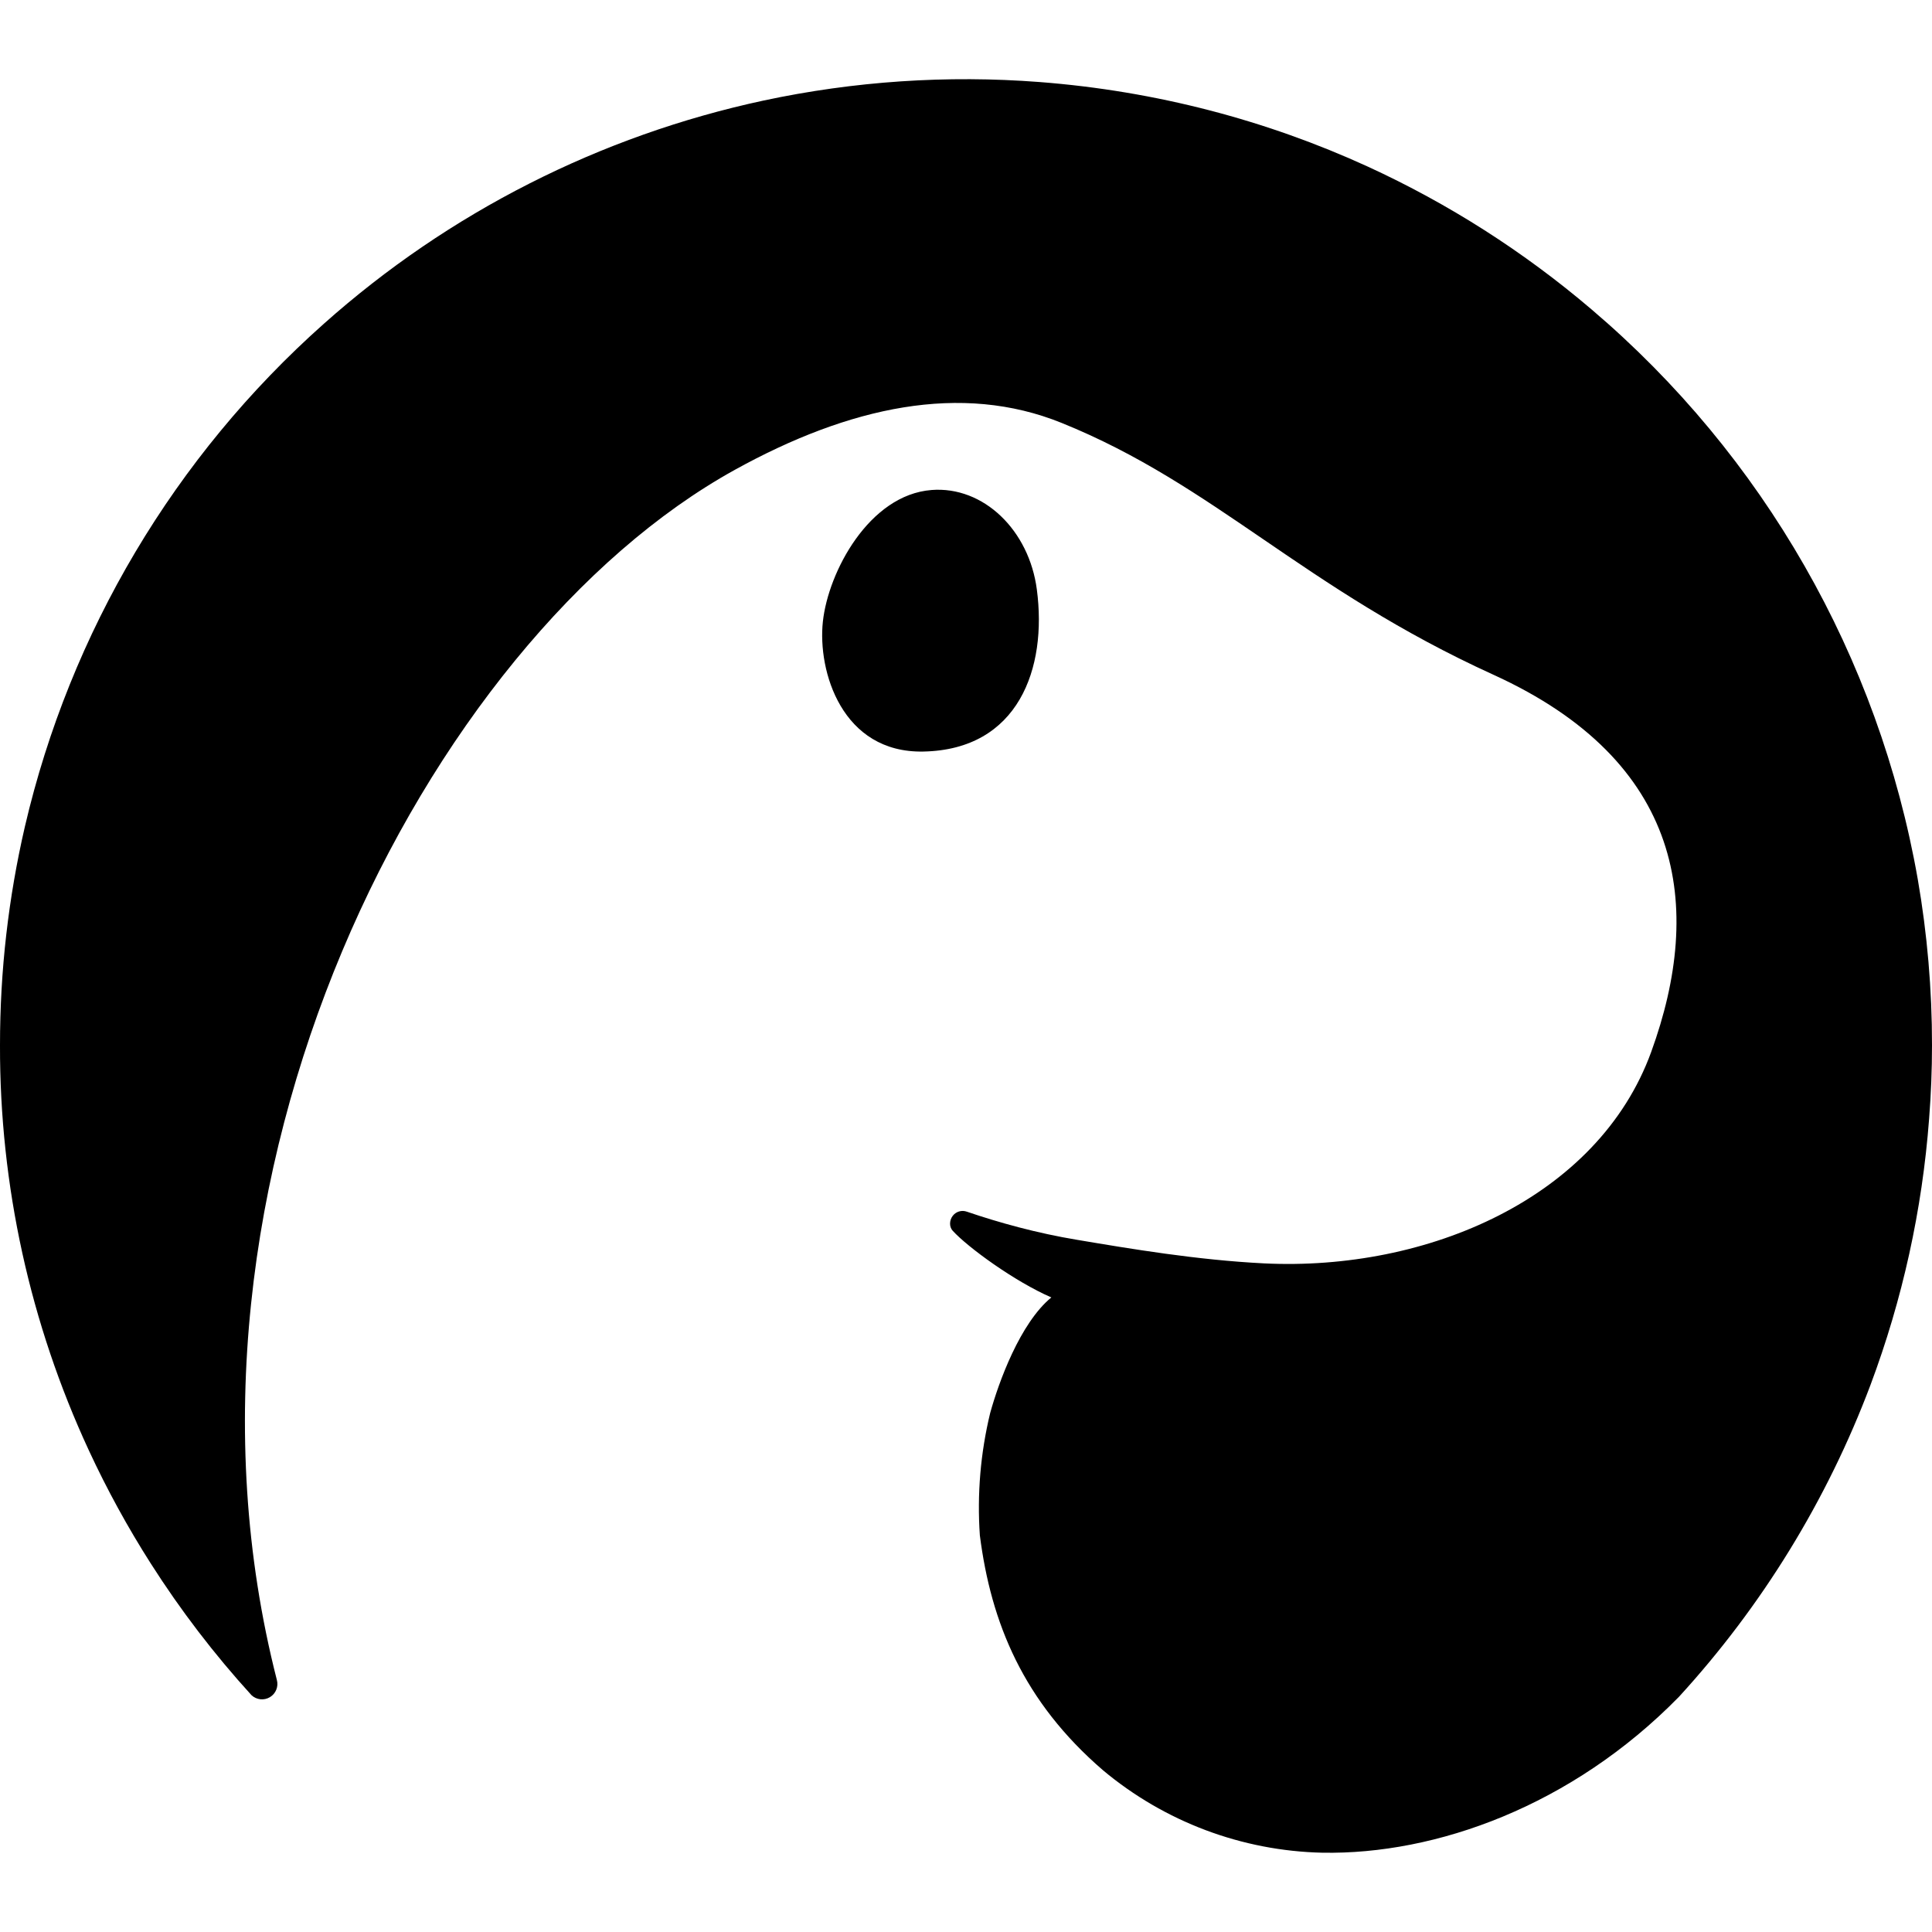
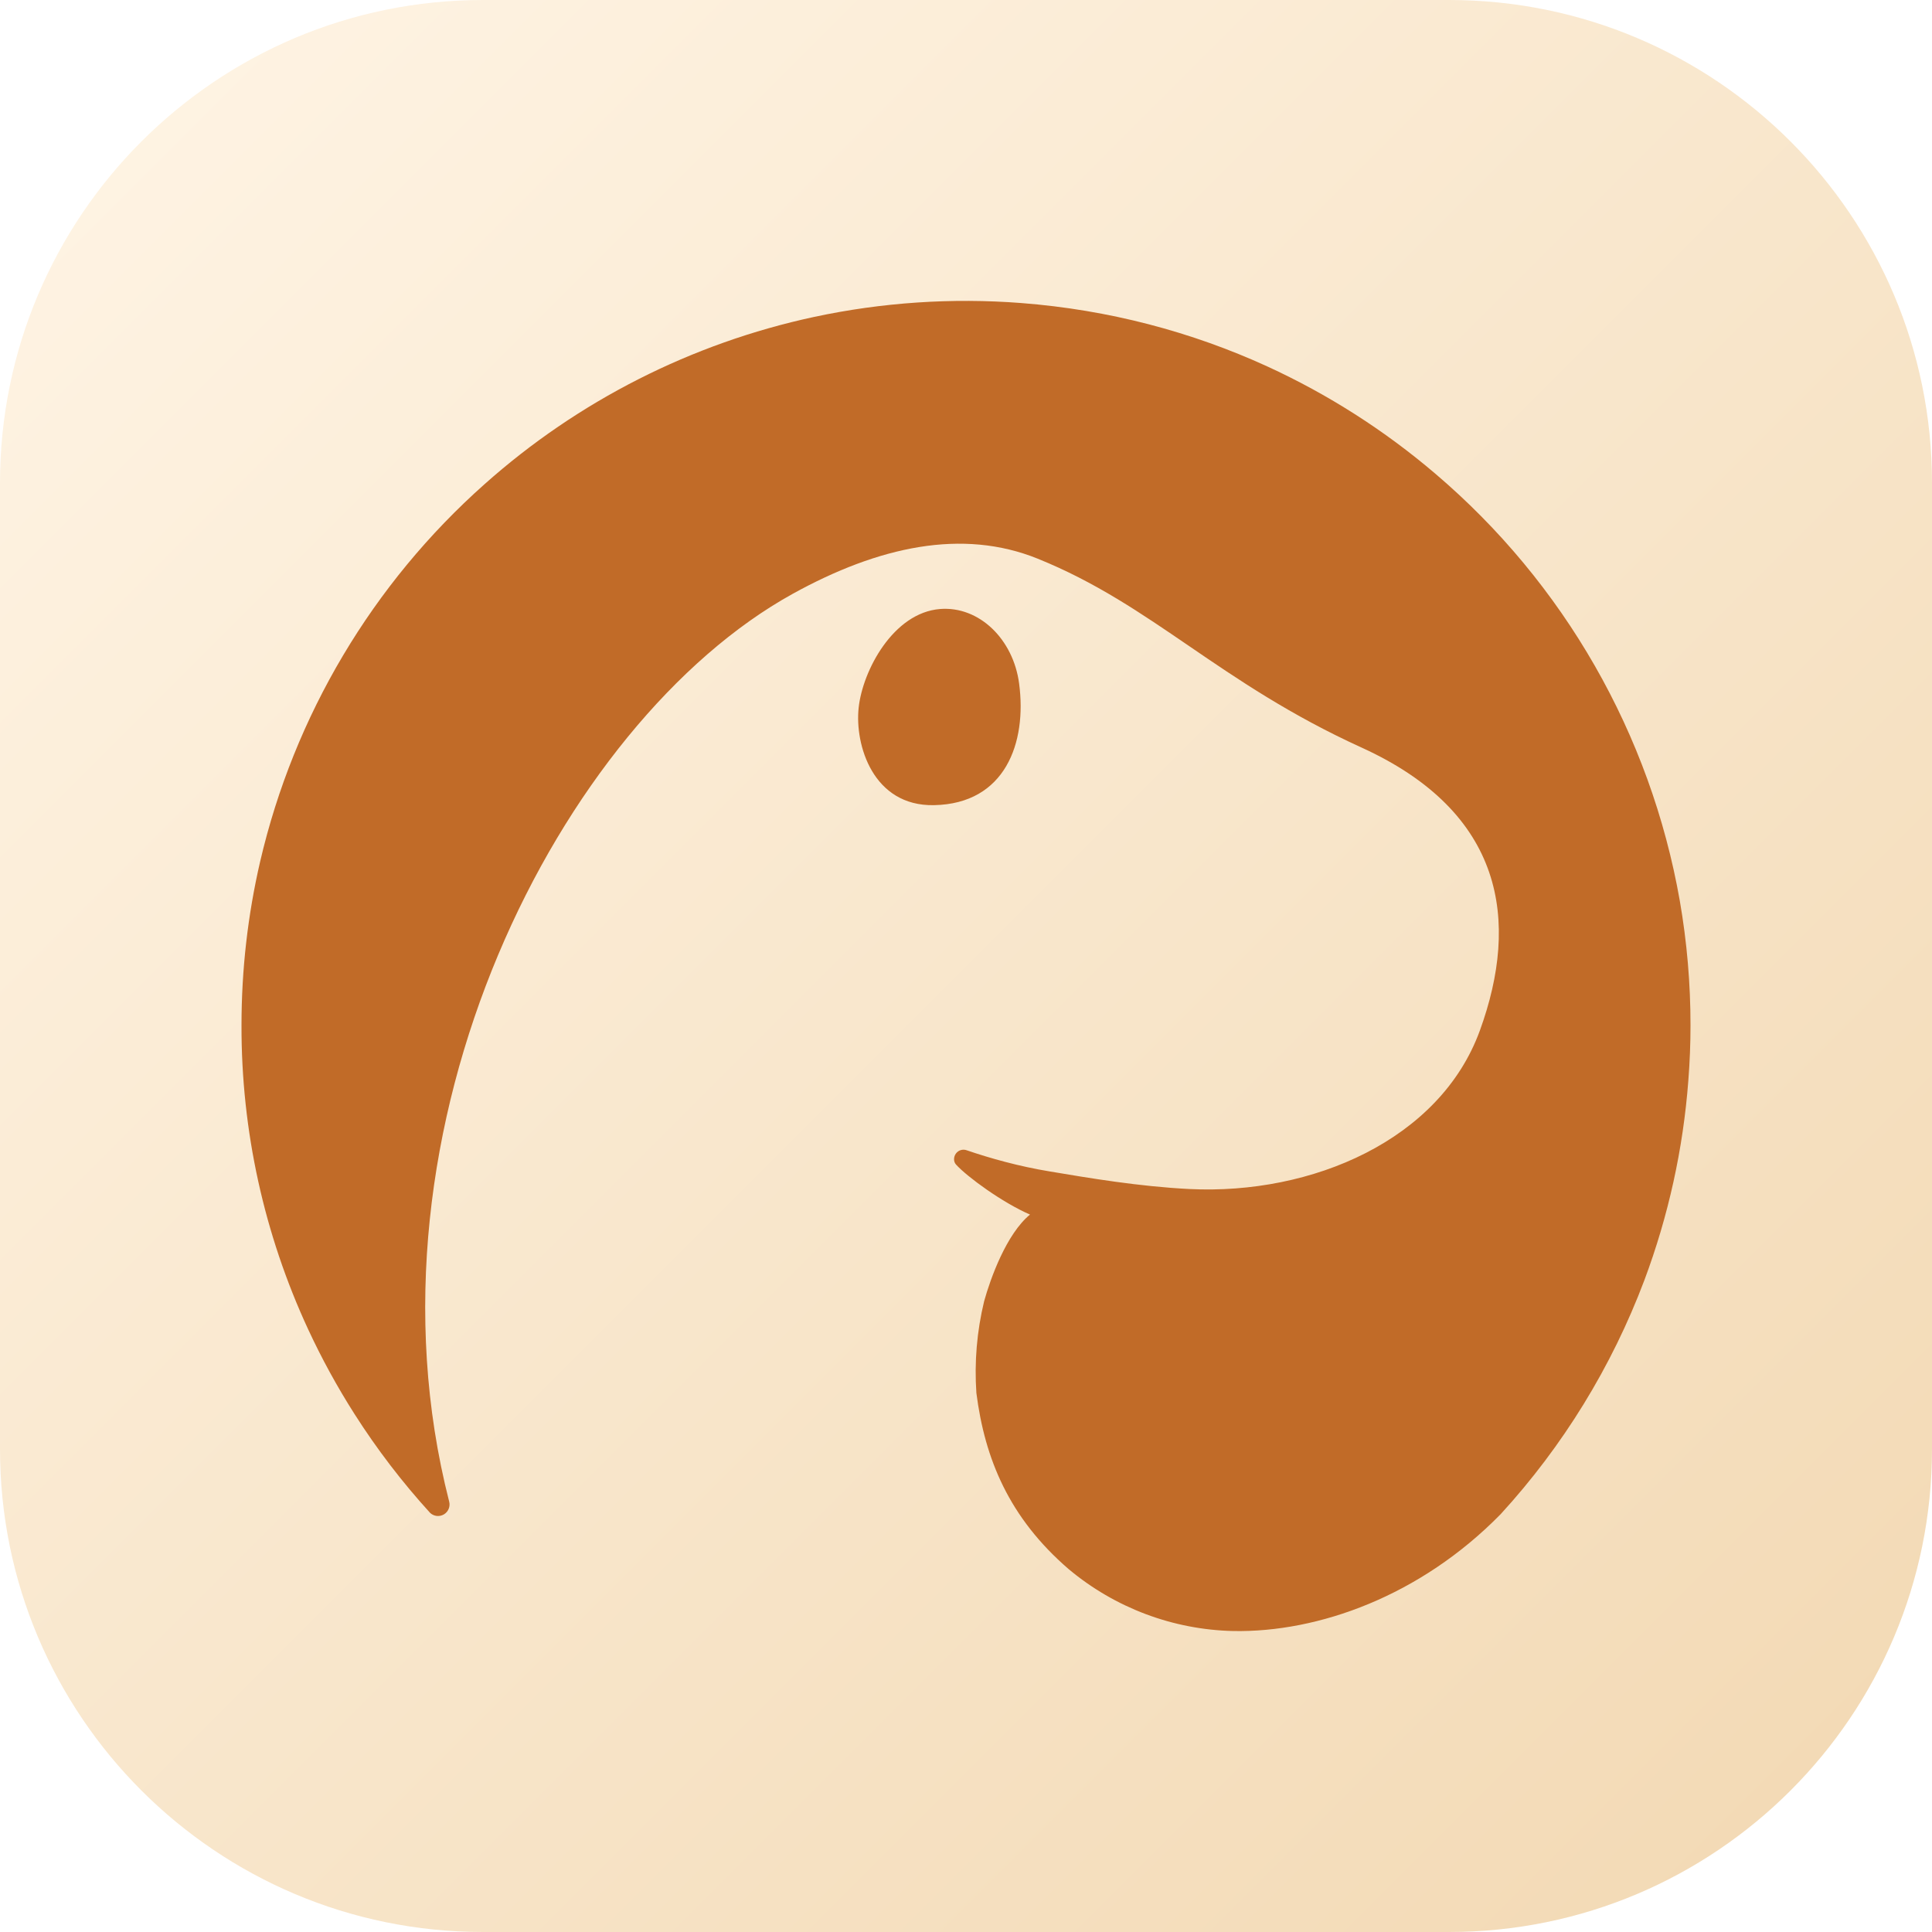
- <svg xmlns="http://www.w3.org/2000/svg" role="img" viewBox="0 0 24 24">
-   <path d="M1.105 18.02A11.9 11.9 0 0 1 0 12.985q0-.698.078-1.376a12 12 0 0 1 .231-1.34A12 12 0 0 1 4.025 4.02a12 12 0 0 1 5.46-2.771 12 12 0 0 1 3.428-.23c1.452.112 2.825.477 4.077 1.05a12 12 0 0 1 2.78 1.774 12.02 12.02 0 0 1 4.053 7.078A12 12 0 0 1 24 12.985q0 .454-.036.914a12 12 0 0 1-.728 3.305 12 12 0 0 1-2.38 3.875c-1.33 1.357-3.02 1.962-4.43 1.936a4.4 4.4 0 0 1-2.724-1.024c-.99-.853-1.391-1.83-1.53-2.919a5 5 0 0 1 .128-1.518c.105-.38.37-1.116.76-1.437-.455-.197-1.04-.624-1.226-.829-.045-.05-.04-.13 0-.183a.155.155 0 0 1 .177-.053c.392.134.869.267 1.372.35.66.111 1.484.25 2.317.292 2.03.1 4.153-.813 4.812-2.627s.403-3.609-1.96-4.685-3.454-2.356-5.363-3.128c-1.247-.505-2.636-.205-4.06.582-3.838 2.121-7.277 8.822-5.69 15.032a.191.191 0 0 1-.315.19 12 12 0 0 1-1.25-1.634 12 12 0 0 1-.769-1.404M11.57 6.087c.649-.051 1.214.501 1.31 1.236.13.979-.228 1.99-1.41 2.013-1.01.02-1.315-.997-1.248-1.614.066-.616.574-1.575 1.35-1.635" />
+ <svg xmlns="http://www.w3.org/2000/svg" role="img" viewBox="0 0 32 32" fill="#C16B28">
+   <defs>
+     <linearGradient id="plate" x2="1" y2="1">
+       <stop stop-color="#FFF5E6" />
+       <stop offset="1" stop-color="#F2D8B2" />
+     </linearGradient>
+   </defs>
+   <rect x="0" y="0" width="32" height="32" rx="8" fill="url(#plate)" />
+   <g transform="translate(4 4)">
+     <path d="M1.105 18.02A11.9 11.9 0 0 1 0 12.985q0-.698.078-1.376a12 12 0 0 1 .231-1.34A12 12 0 0 1 4.025 4.02a12 12 0 0 1 5.46-2.771 12 12 0 0 1 3.428-.23c1.452.112 2.825.477 4.077 1.05a12 12 0 0 1 2.78 1.774 12.02 12.02 0 0 1 4.053 7.078A12 12 0 0 1 24 12.985q0 .454-.036.914a12 12 0 0 1-.728 3.305 12 12 0 0 1-2.38 3.875c-1.33 1.357-3.02 1.962-4.43 1.936a4.4 4.4 0 0 1-2.724-1.024c-.99-.853-1.391-1.83-1.53-2.919a5 5 0 0 1 .128-1.518c.105-.38.37-1.116.76-1.437-.455-.197-1.04-.624-1.226-.829-.045-.05-.04-.13 0-.183a.155.155 0 0 1 .177-.053c.392.134.869.267 1.372.35.66.111 1.484.25 2.317.292 2.03.1 4.153-.813 4.812-2.627s.403-3.609-1.96-4.685-3.454-2.356-5.363-3.128c-1.247-.505-2.636-.205-4.06.582-3.838 2.121-7.277 8.822-5.69 15.032a.191.191 0 0 1-.315.19 12 12 0 0 1-1.25-1.634 12 12 0 0 1-.769-1.404M11.57 6.087c.649-.051 1.214.501 1.31 1.236.13.979-.228 1.99-1.41 2.013-1.01.02-1.315-.997-1.248-1.614.066-.616.574-1.575 1.35-1.635" />
+   </g>
</svg>
